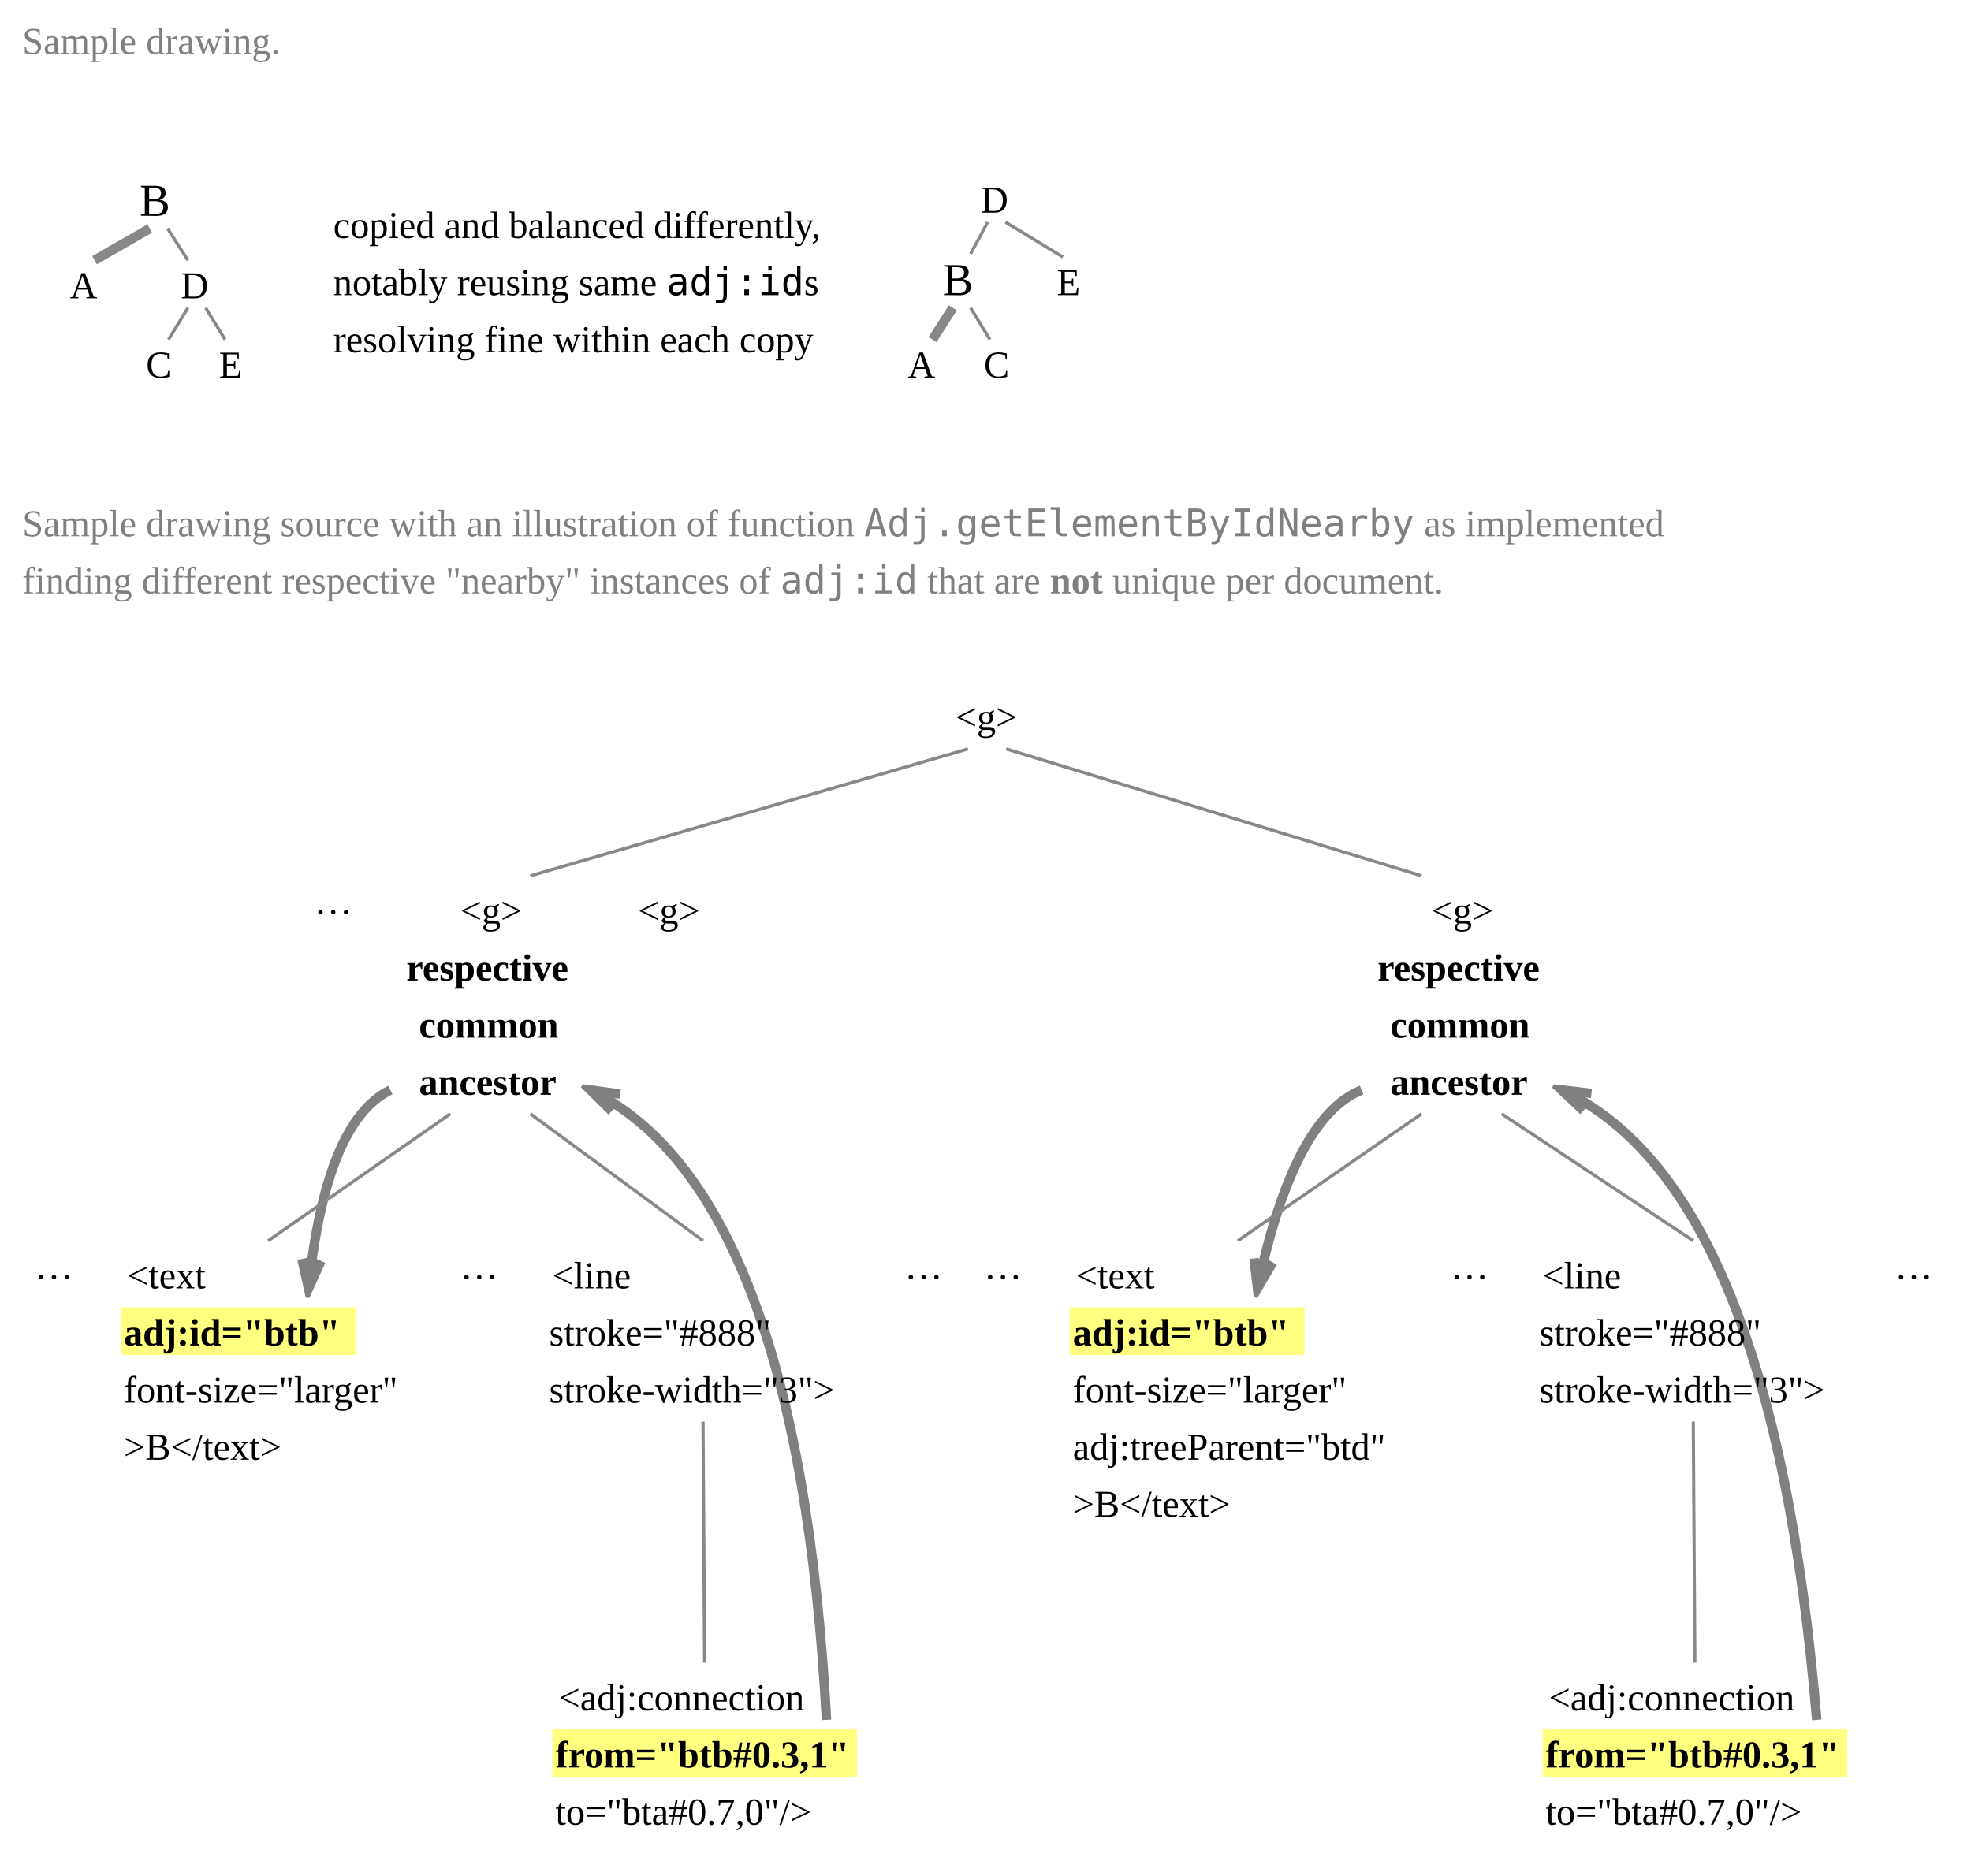
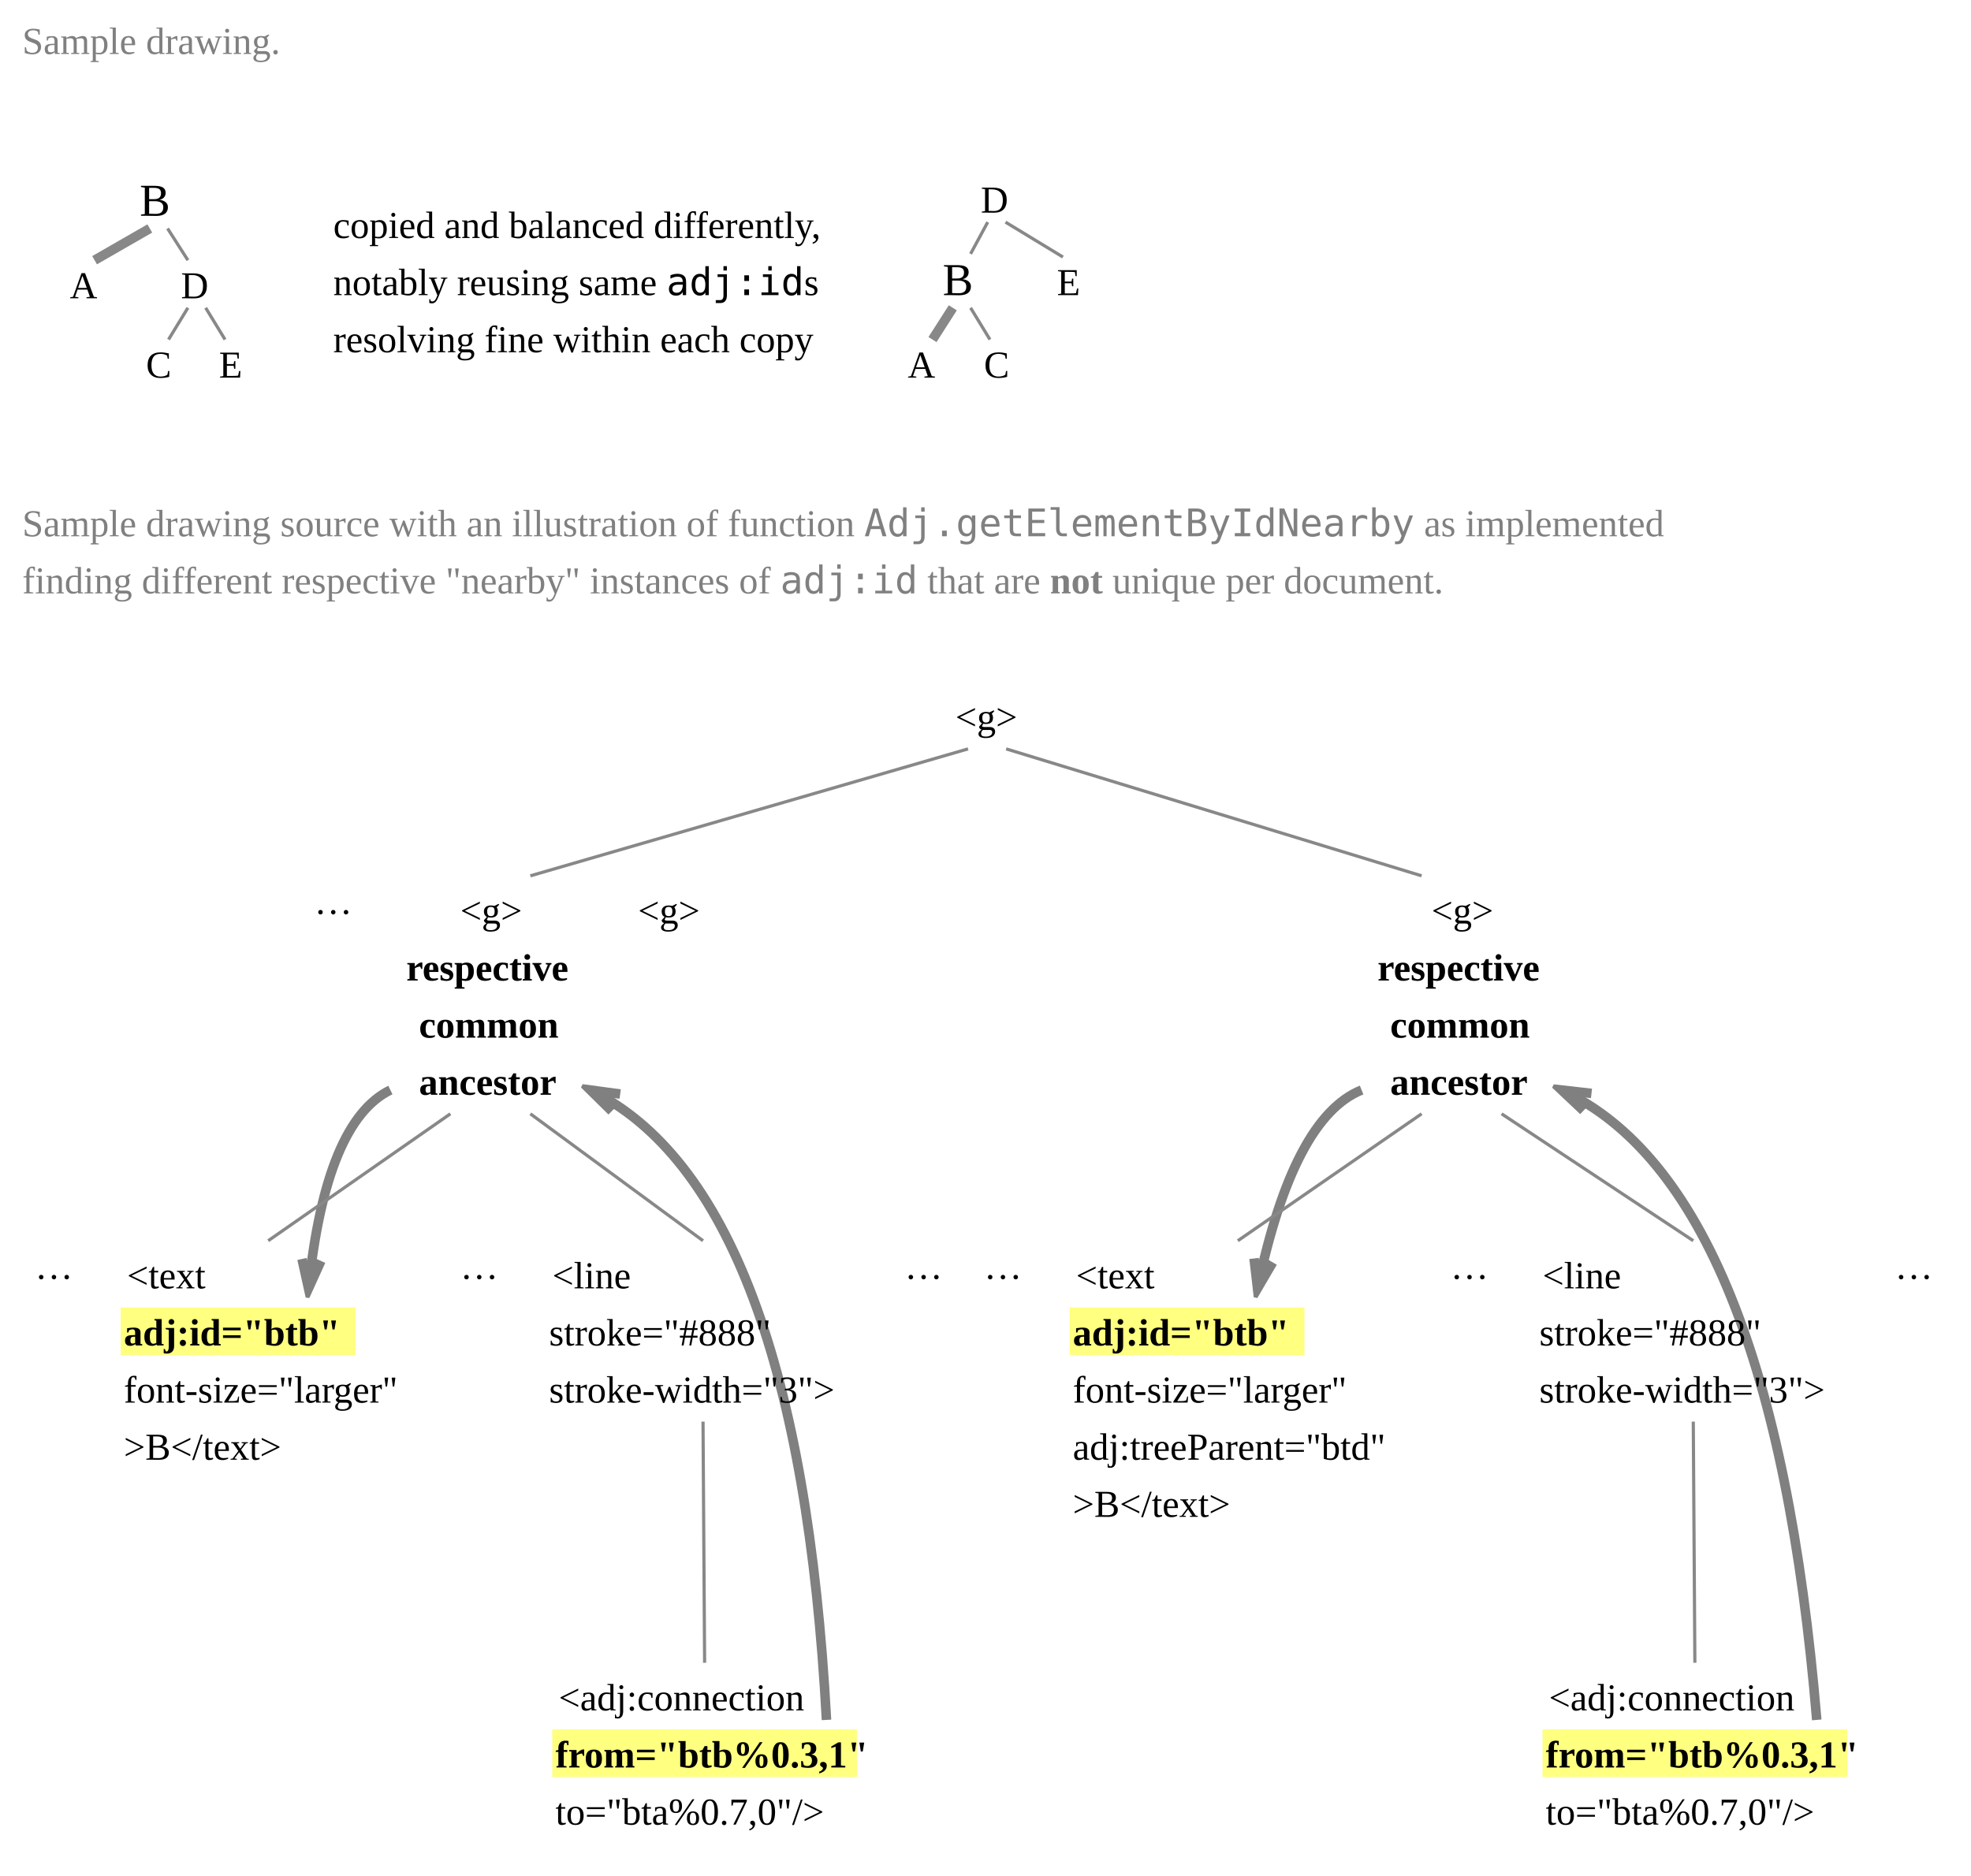
<svg xmlns="http://www.w3.org/2000/svg" xmlns:ns1="http://www.nrvr.com/2012/adj" width="621" height="591">
  <style type="text/css">
	@font-face {
		font-family: Liberation Serif;
		src: local("Liberation Serif"), local("Liberation Serif Regular"), local("LiberationSerif-Regular"),
			url(fonts/Liberation/LiberationSerif-Regular.ttf);
		font-weight: normal;
		font-style: normal;
	}
	@font-face {
		font-family: Liberation Serif;
		src: local("Liberation Serif Bold"), local("LiberationSerif-Bold"), url(fonts/Liberation/LiberationSerif-Bold.ttf);
		font-weight: bold;
		font-style: normal;
	}
	svg {
		font-family: "Liberation Serif","Times New Roman";
		font-size: 12px;
	}
	text {
		fill: black;
		stroke: none;
	}
	.arrow {
		stroke: gray;
		fill: none;
	}
	.example-code {
		font-weight: bolder;
		background-color: #ffff80;
	}
	.emphasize {
		font-weight: bolder;
	}
	</style>
  <defs>
    <marker id="arrowhead" class="arrow" markerUnits="strokeWidth" orient="auto" viewBox="-4 -2 5 4" refX="0" refY="0" markerWidth="5" markerHeight="4" stroke-width="1" fill="none">
      <path d="M -3 1 L 0 0 L -3 -1" />
    </marker>
  </defs>
  <g font-size="12">
    <ns1:verticalList gap="5" middleGap="20" />
    <text style="fill:gray" transform="translate(7,17)">Sample drawing.</text>
    <g transform="translate(5,40)">
      <ns1:horizontalList vAlign="middle" gap="5" centerGap="10" />
      <g transform="translate(5,5)">
        <ns1:verticalTree />
        <text ns1:id="bta" ns1:treeParent="btb" transform="translate(12,49)">A</text>
        <text ns1:id="btb" font-size="larger" transform="translate(34,23)">B</text>
        <text ns1:id="btc" ns1:treeParent="btd" transform="translate(36,74)">C</text>
        <text ns1:id="btd" ns1:treeParent="btb" transform="translate(47,49)">D</text>
        <text ns1:id="bte" ns1:treeParent="btd" transform="translate(59,74)">E</text>
        <line stroke="#888" stroke-width="3" x1="37.2" y1="27" x2="19.8" y2="37">
-           <ns1:connection from="btb#0.3,1" to="bta#0.7,0" />
+           <ns1:connection from="btb%0.3,1" to="bta%0.7,0" />
        </line>
        <line stroke="#888" x1="42.8" y1="27" x2="49.2" y2="37">
-           <ns1:connection from="btb#0.7,1" to="btd#0.3,0" />
+           <ns1:connection from="btb%0.7,1" to="btd%0.3,0" />
        </line>
        <line stroke="#888" x1="49.2" y1="52" x2="43.1" y2="62">
-           <ns1:connection from="btd#0.3,1" to="btc#0.7,0" />
+           <ns1:connection from="btd%0.3,1" to="btc%0.7,0" />
        </line>
        <line stroke="#888" x1="54.8" y1="52" x2="60.9" y2="62">
-           <ns1:connection from="btd#0.7,1" to="bte#0.3,0" />
+           <ns1:connection from="btd%0.7,1" to="bte%0.3,0" />
        </line>
      </g>
      <g transform="translate(95,20)">
        <ns1:verticalList />
        <text transform="translate(5,15)">copied and balanced differently,</text>
        <text transform="translate(5,33)">notably reusing same <tspan font-family="monospace">adj:id</tspan>s</text>
        <text transform="translate(5,51)">resolving fine within each copy</text>
      </g>
      <g transform="translate(269,5)">
        <ns1:verticalTree />
        <text ns1:id="bta" ns1:treeParent="btb" transform="translate(12,74)">A</text>
        <text ns1:id="btb" font-size="larger" ns1:treeParent="btd" transform="translate(23,48)">B</text>
        <text ns1:id="btc" ns1:treeParent="btb" transform="translate(36,74)">C</text>
        <text ns1:id="btd" transform="translate(35,22)">D</text>
        <text ns1:id="bte" ns1:treeParent="btd" transform="translate(59,48)">E</text>
        <line stroke="#888" stroke-width="3" x1="26.2" y1="52" x2="19.8" y2="62">
-           <ns1:connection from="btb#0.3,1" to="bta#0.7,0" />
+           <ns1:connection from="btb%0.3,1" to="bta%0.7,0" />
        </line>
        <line stroke="#888" x1="31.8" y1="52" x2="37.9" y2="62">
-           <ns1:connection from="btb#0.7,1" to="btc#0.3,0" />
+           <ns1:connection from="btb%0.7,1" to="btc%0.3,0" />
        </line>
        <line stroke="#888" x1="37.2" y1="25" x2="31.8" y2="35">
-           <ns1:connection from="btd#0.3,1" to="btb#0.7,0" />
+           <ns1:connection from="btd%0.3,1" to="btb%0.7,0" />
        </line>
        <line stroke="#888" x1="42.8" y1="25" x2="60.9" y2="36">
-           <ns1:connection from="btd#0.7,1" to="bte#0.3,0" />
+           <ns1:connection from="btd%0.7,1" to="bte%0.3,0" />
        </line>
      </g>
    </g>
    <g transform="translate(5,157)">
      <ns1:verticalList gap="0" middleGap="3" />
      <text style="fill:gray" transform="translate(2,12)">Sample drawing source with an illustration of function <tspan font-family="monospace">Adj.getElementByIdNearby</tspan> as implemented</text>
      <text style="fill:gray" transform="translate(2,30)">finding different respective "nearby" instances of <tspan font-family="monospace">adj:id</tspan> that are <tspan class="emphasize">not</tspan> unique per document.</text>
    </g>
    <g transform="translate(5,210)">
      <ns1:verticalTree autoParrots="true" gap="5" centerGap="10" middleGap="40" vAlign="top" />
      <path class="arrow" d="M255.4,332q-8.981,-166.423 -74.4,-198.5" stroke-width="3" marker-end="url(#arrowhead)" ns1:d="M5,100 q60,50 80,0">
-         <ns1:connection from="c1241e#0.9,-0.2" to="g12#1,0.9" />
+         <ns1:connection from="c1241e%0.9,-0.2" to="g12%1,0.9" />
      </path>
      <path class="arrow" d="M118,133.5q-20.315,9.901 -25.8,62.5" stroke-width="3" marker-end="url(#arrowhead)" ns1:d="M5,100 q20,15 80,0">
-         <ns1:connection from="g12#0,0.9" to="t122e#0.8,-0.4" />
+         <ns1:connection from="g12%0,0.9" to="t122e%0.8,-0.4" />
      </path>
      <path class="arrow" d="M567.4,332q-13.957,-167.646 -80.4,-198.5" stroke-width="3" marker-end="url(#arrowhead)" ns1:d="M5,100 q60,50 80,0">
-         <ns1:connection from="c1441e#0.9,-0.2" to="g14#1,0.9" />
+         <ns1:connection from="c1441e%0.9,-0.2" to="g14%1,0.9" />
      </path>
      <path class="arrow" d="M424,133.5q-21.482,8.655 -32.8,62.5" stroke-width="3" marker-end="url(#arrowhead)" ns1:d="M5,100 q20,15 80,0">
-         <ns1:connection from="g14#0,0.9" to="t142e#0.8,-0.4" />
+         <ns1:connection from="g14%0,0.9" to="t142e%0.8,-0.4" />
      </path>
      <g ns1:id="g1" transform="translate(291,5)">
        <ns1:verticalList />
        <text transform="translate(5,15)">&lt;g&gt;</text>
      </g>
      <text ns1:id="e11" ns1:treeParent="g1" transform="translate(94,78)">…</text>
      <g ns1:id="g12" ns1:treeParent="g1" transform="translate(118,66)">
        <ns1:verticalList hAlign="center" />
        <text transform="translate(22,15)">&lt;g&gt;</text>
        <text class="emphasize" transform="translate(5,33)">respective</text>
        <text class="emphasize" transform="translate(9,51)">common</text>
        <text class="emphasize" transform="translate(9,69)">ancestor</text>
      </g>
      <text ns1:id="e121" ns1:treeParent="g12" transform="translate(6,193)">…</text>
      <g ns1:id="t122" ns1:treeParent="g12" transform="translate(30,181)">
        <ns1:verticalList />
        <text transform="translate(5,15)">&lt;text</text>
        <g ns1:id="t122e" class="example-code" transform="translate(3,21)">
          <ns1:verticalList gap="0" />
          <rect fill="#ffff80" stroke="none" width="74" height="15" x="0" y="0">
            <ns1:frameForParent inset="0" />
          </rect>
          <text transform="translate(1,12)"> adj:id="btb"</text>
        </g>
        <text transform="translate(4,51)"> font-size="larger"</text>
        <text transform="translate(4,69)"> &gt;B&lt;/text&gt;</text>
      </g>
      <text ns1:id="e123" ns1:treeParent="g12" transform="translate(140,193)">…</text>
      <g ns1:id="l124" ns1:treeParent="g12" transform="translate(164,181)">
        <ns1:verticalList />
        <text transform="translate(5,15)">&lt;line</text>
        <text transform="translate(4,33)"> stroke="#888"</text>
        <text transform="translate(4,51)"> stroke-width="3"&gt;</text>
      </g>
      <g ns1:id="c1241" ns1:treeParent="l124" transform="translate(166,314)">
        <ns1:verticalList />
        <text transform="translate(5,15)">&lt;adj:connection</text>
        <g ns1:id="c1241e" class="example-code" transform="translate(3,21)">
          <ns1:verticalList gap="0" />
          <rect fill="#ffff80" stroke="none" width="96" height="15" x="0" y="0">
            <ns1:frameForParent inset="0" />
          </rect>
-           <text transform="translate(1,12)"> from="btb#0.3,1"</text>
-         </g>
-         <text transform="translate(4,51)"> to="bta#0.7,0"/&gt;</text>
+           <text transform="translate(1,12)"> from="btb%0.3,1"</text>
+         </g>
+         <text transform="translate(4,51)"> to="bta%0.7,0"/&gt;</text>
      </g>
      <text ns1:id="e125" ns1:treeParent="g12" transform="translate(280,193)">…</text>
      <g ns1:id="g13" ns1:treeParent="g1" transform="translate(191,66)">
        <ns1:verticalList hAlign="center" />
        <text transform="translate(5,15)">&lt;g&gt;</text>
      </g>
      <g ns1:id="g14" ns1:treeParent="g1" transform="translate(424,66)">
        <ns1:verticalList hAlign="center" />
        <text transform="translate(22,15)">&lt;g&gt;</text>
        <text class="emphasize" transform="translate(5,33)">respective</text>
        <text class="emphasize" transform="translate(9,51)">common</text>
        <text class="emphasize" transform="translate(9,69)">ancestor</text>
      </g>
      <text ns1:id="e141" ns1:treeParent="g14" transform="translate(305,193)">…</text>
      <g ns1:id="t142" ns1:treeParent="g14" transform="translate(329,181)">
        <ns1:verticalList />
        <text transform="translate(5,15)">&lt;text</text>
        <g ns1:id="t142e" class="example-code" transform="translate(3,21)">
          <ns1:verticalList gap="0" />
          <rect fill="#ffff80" stroke="none" width="74" height="15" x="0" y="0">
            <ns1:frameForParent inset="0" />
          </rect>
          <text transform="translate(1,12)"> adj:id="btb"</text>
        </g>
        <text transform="translate(4,51)"> font-size="larger"</text>
        <text transform="translate(4,69)"> adj:treeParent="btd"</text>
        <text transform="translate(4,87)"> &gt;B&lt;/text&gt;</text>
      </g>
      <text ns1:id="e143" ns1:treeParent="g14" transform="translate(452,193)">…</text>
      <g ns1:id="l144" ns1:treeParent="g14" transform="translate(476,181)">
        <ns1:verticalList />
        <text transform="translate(5,15)">&lt;line</text>
        <text transform="translate(4,33)"> stroke="#888"</text>
        <text transform="translate(4,51)"> stroke-width="3"&gt;</text>
      </g>
      <g ns1:id="c1441" ns1:treeParent="l144" transform="translate(478,314)">
        <ns1:verticalList />
        <text transform="translate(5,15)">&lt;adj:connection</text>
        <g ns1:id="c1441e" class="example-code" transform="translate(3,21)">
          <ns1:verticalList gap="0" />
          <rect fill="#ffff80" stroke="none" width="96" height="15" x="0" y="0">
            <ns1:frameForParent inset="0" />
          </rect>
-           <text transform="translate(1,12)"> from="btb#0.3,1"</text>
-         </g>
-         <text transform="translate(4,51)"> to="bta#0.7,0"/&gt;</text>
+           <text transform="translate(1,12)"> from="btb%0.3,1"</text>
+         </g>
+         <text transform="translate(4,51)"> to="bta%0.7,0"/&gt;</text>
      </g>
      <text ns1:id="e145" ns1:treeParent="g14" transform="translate(592,193)">…</text>
      <line stroke="#888" x1="300" y1="26" x2="162.1" y2="66">
-         <ns1:connection from="g1#0.3,1" to="g12#0.7,0" />
+         <ns1:connection from="g1%0.3,1" to="g12%0.7,0" />
      </line>
      <line stroke="#888" x1="312" y1="26" x2="442.9" y2="66">
-         <ns1:connection from="g1#0.7,1" to="g14#0.3,0" />
+         <ns1:connection from="g1%0.7,1" to="g14%0.3,0" />
      </line>
      <line stroke="#888" x1="136.9" y1="141" x2="79.5" y2="181">
-         <ns1:connection from="g12#0.3,1" to="t122#0.5,0" />
+         <ns1:connection from="g12%0.3,1" to="t122%0.5,0" />
      </line>
      <line stroke="#888" x1="162.1" y1="141" x2="216.5" y2="181">
-         <ns1:connection from="g12#0.7,1" to="l124#0.5,0" />
+         <ns1:connection from="g12%0.7,1" to="l124%0.5,0" />
      </line>
      <line stroke="#888" x1="216.5" y1="238" x2="217" y2="314">
-         <ns1:connection from="l124#0.5,1" to="c1241#0.5,0" />
+         <ns1:connection from="l124%0.5,1" to="c1241%0.5,0" />
      </line>
      <line stroke="#888" x1="442.9" y1="141" x2="385" y2="181">
-         <ns1:connection from="g14#0.3,1" to="t142#0.5,0" />
+         <ns1:connection from="g14%0.3,1" to="t142%0.5,0" />
      </line>
      <line stroke="#888" x1="468.1" y1="141" x2="528.5" y2="181">
-         <ns1:connection from="g14#0.7,1" to="l144#0.5,0" />
+         <ns1:connection from="g14%0.7,1" to="l144%0.5,0" />
      </line>
      <line stroke="#888" x1="528.5" y1="238" x2="529" y2="314">
-         <ns1:connection from="l144#0.5,1" to="c1441#0.5,0" />
+         <ns1:connection from="l144%0.5,1" to="c1441%0.5,0" />
      </line>
    </g>
  </g>
</svg>
